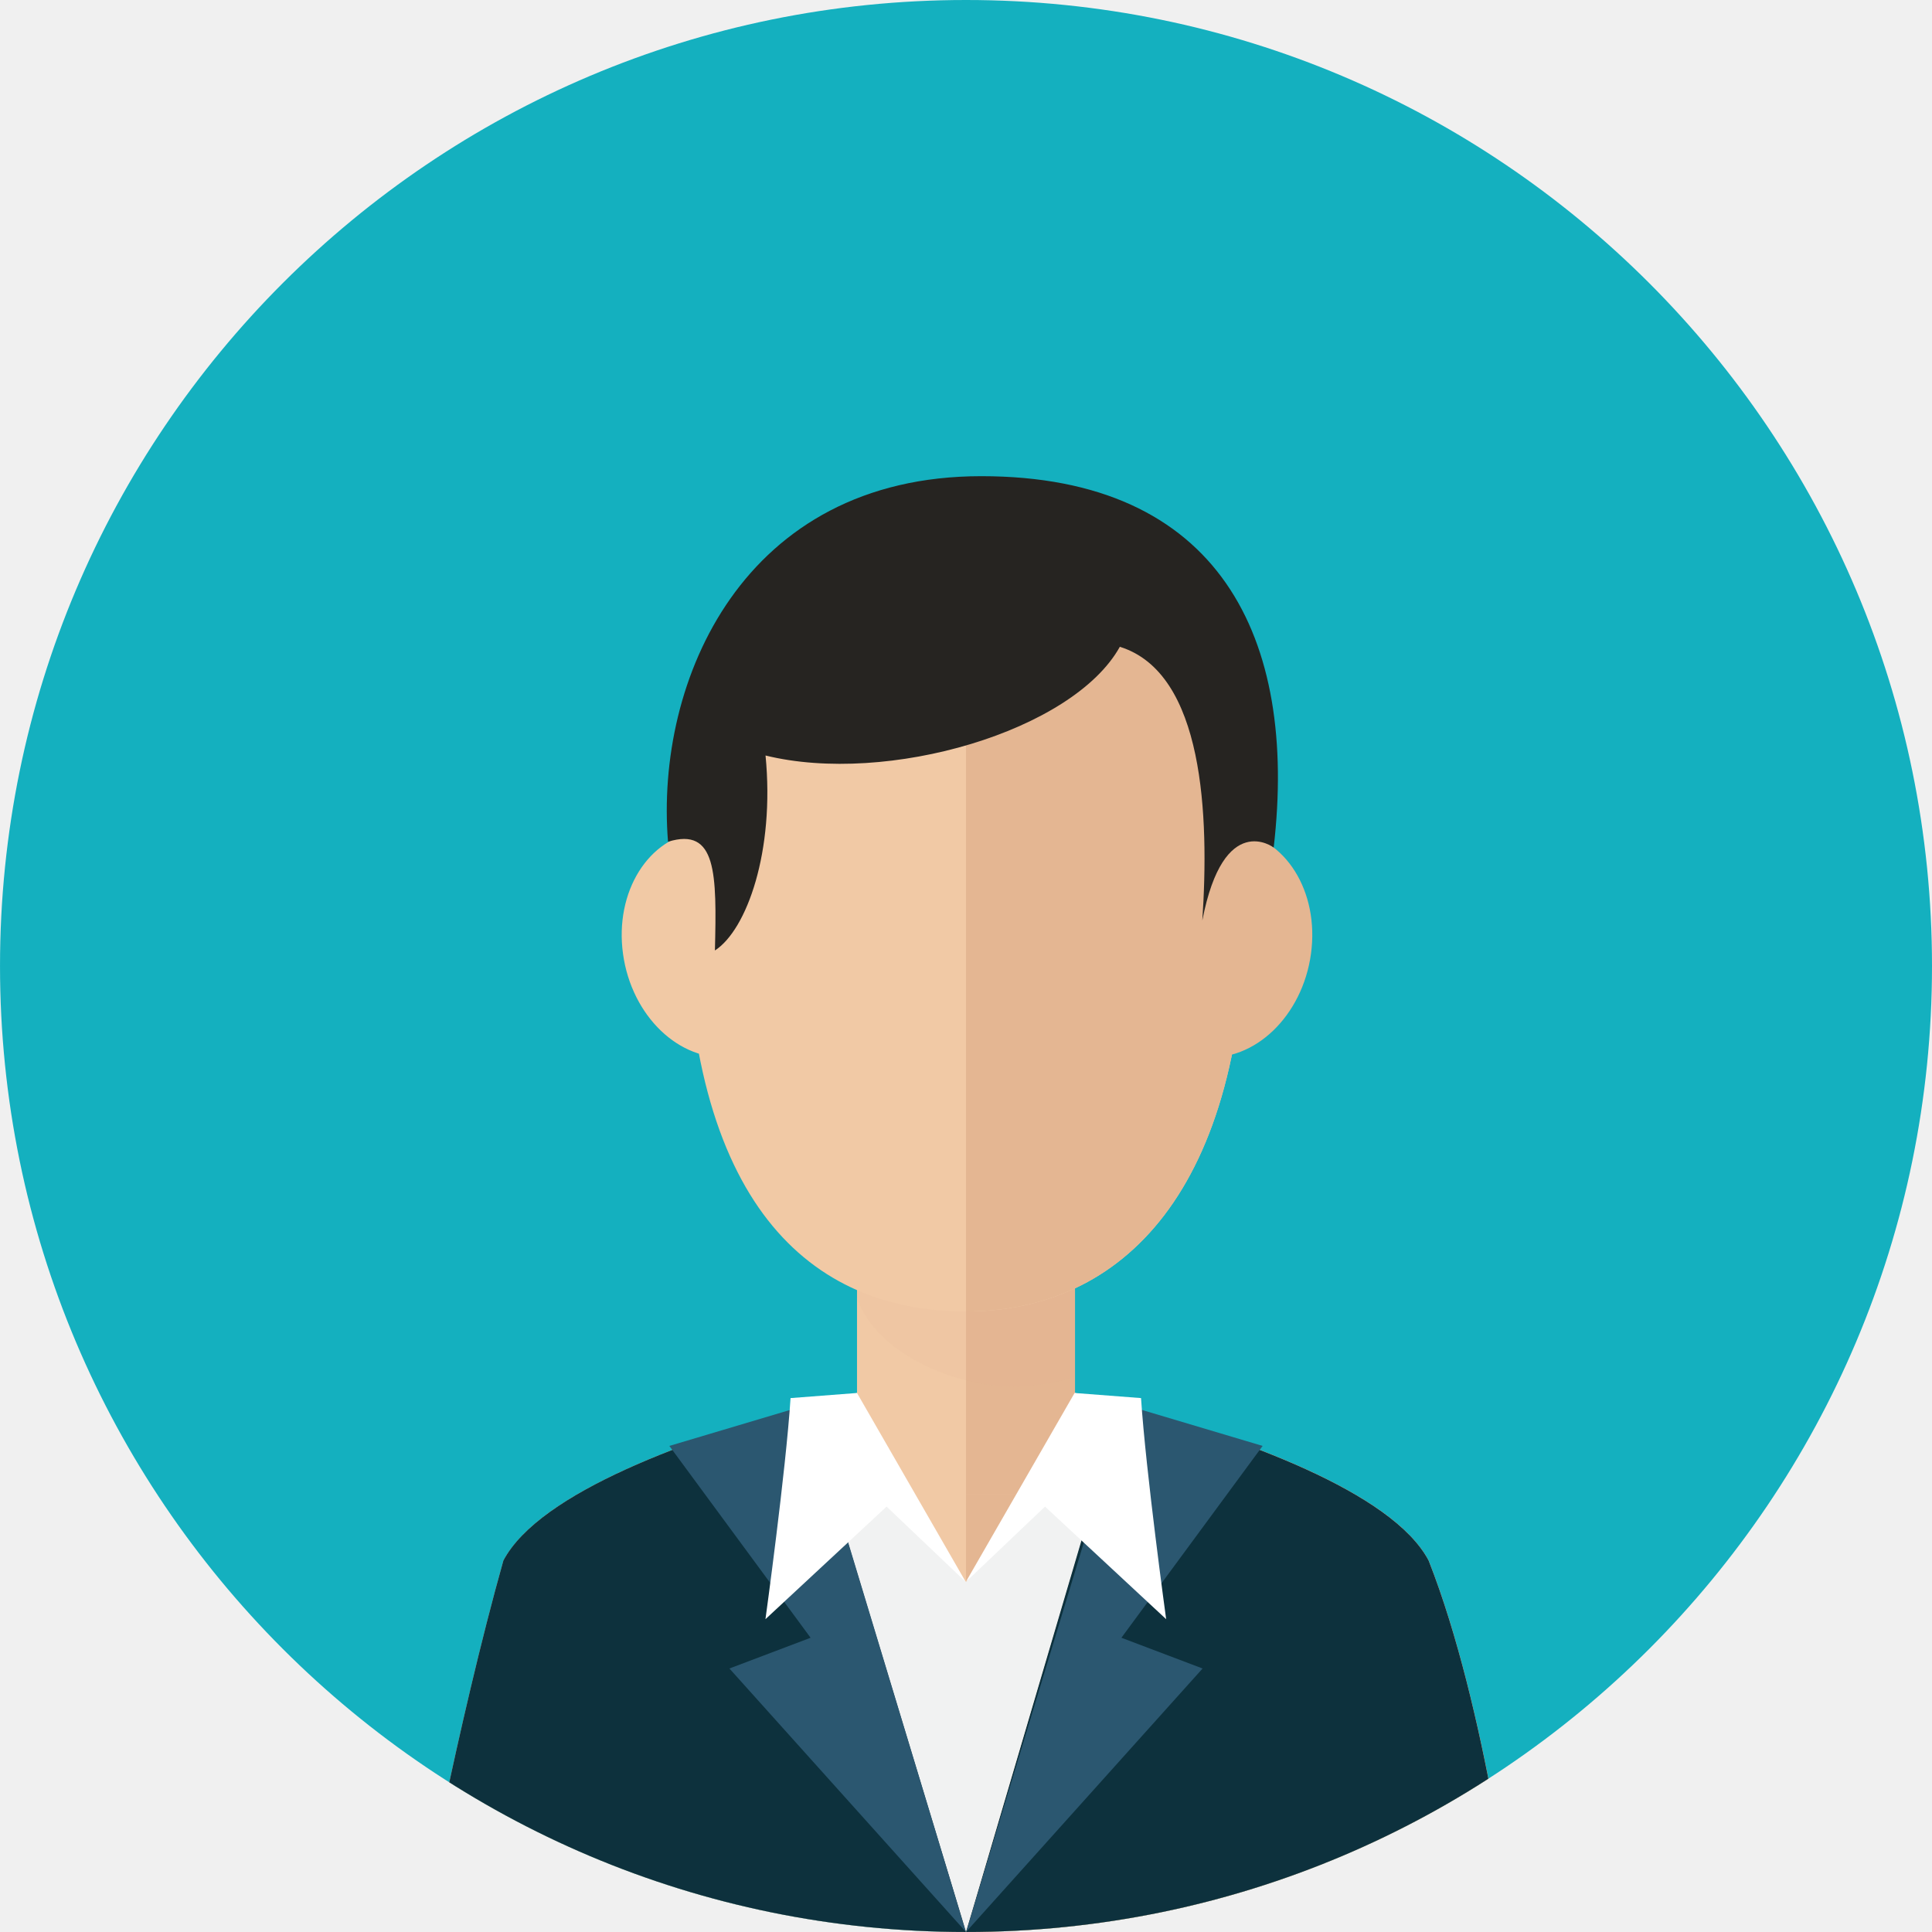
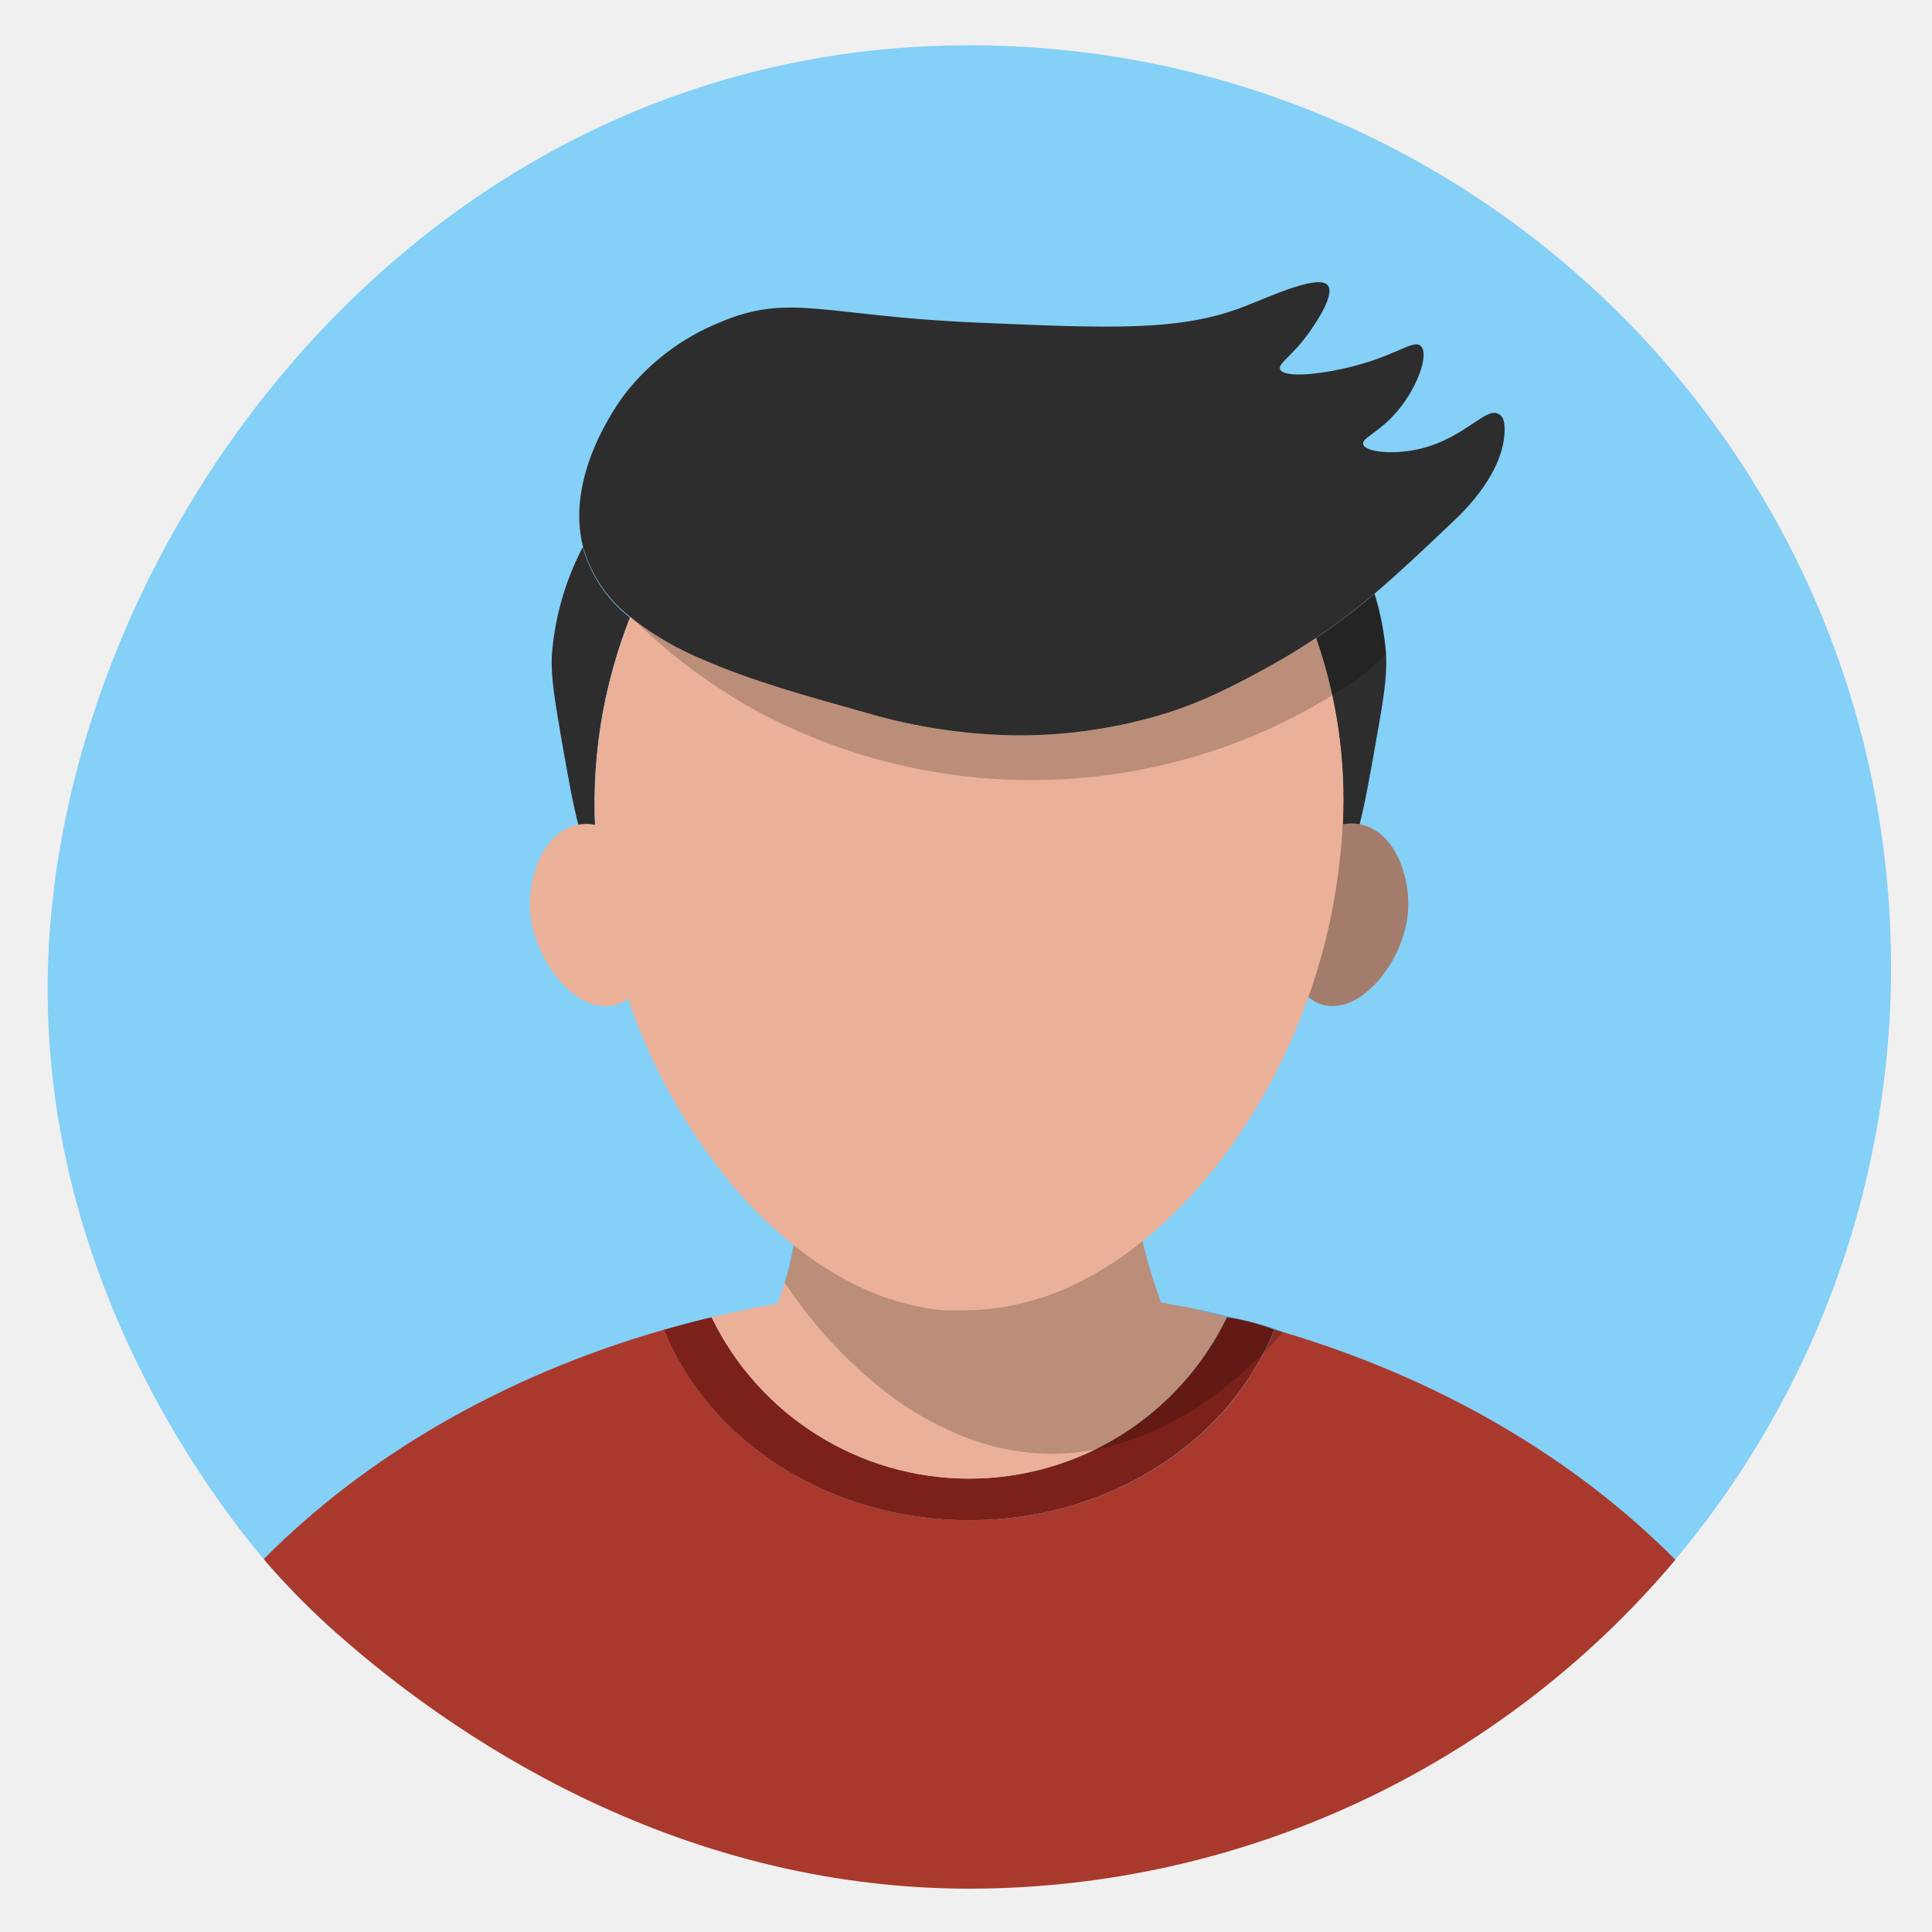
- <svg xmlns="http://www.w3.org/2000/svg" xmlns:xlink="http://www.w3.org/1999/xlink" version="1.1" id="Capa_1" x="0px" y="0px" viewBox="0 0 144.773 144.773" style="enable-background:new 0 0 144.773 144.773;" xml:space="preserve">
-   <g>
-     <circle style="fill:#14B0BF;" cx="72.387" cy="72.386" r="72.386" />
-     <g>
-       <defs>
-         <circle id="SVGID_1_" cx="72.387" cy="72.386" r="72.386" />
-       </defs>
-       <clipPath id="SVGID_2_">
-         <use xlink:href="#SVGID_1_" style="overflow:visible;" />
-       </clipPath>
-       <g style="clip-path:url(#SVGID_2_);">
-         <g>
-           <path style="fill:#F1C9A5;" d="M107.053,116.94c-4.666-8.833-34.666-14.376-34.666-14.376s-30,5.543-34.666,14.376      c-3.449,12.258-6.334,27.833-6.334,27.833h41h41C113.387,144.773,111.438,128.073,107.053,116.94z" />
-           <path style="fill:#E4B692;" d="M72.387,102.564c0,0,30,5.543,34.666,14.376c4.386,11.133,6.334,27.833,6.334,27.833h-41V102.564      z" />
-           <rect x="64.22" y="84.606" style="fill:#F1C9A5;" width="16.334" height="27.336" />
-           <rect x="72.387" y="84.606" style="fill:#E4B692;" width="8.167" height="27.336" />
-           <path style="opacity:0.1;fill:#DDAC8C;" d="M64.22,97.273c1.469,4.217,7.397,6.634,11.751,6.634      c1.575,0,3.107-0.264,4.583-0.747V84.606H64.22V97.273z" />
-           <path style="fill:#F1C9A5;" d="M93.387,67.357c0-17.074-9.402-26.783-21-26.783c-11.598,0-21,9.709-21,26.783      c0,22.966,9.402,30.917,21,30.917C83.984,98.274,93.387,89.366,93.387,67.357z" />
-           <path style="fill:#E4B692;" d="M90.19,79.197c-3.807-0.399-6.377-4.5-5.733-9.156c0.637-4.66,4.242-8.12,8.051-7.724      c3.805,0.396,6.371,4.496,5.729,9.156C97.599,76.134,93.997,79.591,90.19,79.197z" />
-           <path style="fill:#F1C9A5;" d="M46.685,71.474c-0.643-4.66,1.924-8.76,5.727-9.156c3.81-0.397,7.416,3.063,8.055,7.724      c0.642,4.656-1.93,8.758-5.734,9.156C50.925,79.591,47.323,76.134,46.685,71.474z" />
-           <path style="fill:#E4B692;" d="M93.387,67.357c0-17.074-9.402-26.783-21-26.783v57.7C83.984,98.274,93.387,89.366,93.387,67.357      z" />
-         </g>
-         <path style="fill:#0D313D;" d="M107.053,116.94c-2.726-5.158-14.082-9.191-23.065-11.656l-11.601,39.489l-11.601-39.489     c-8.983,2.465-20.34,6.498-23.066,11.656c-3.449,12.258-6.334,27.833-6.334,27.833h41h41     C113.387,144.773,111.438,128.073,107.053,116.94z" />
-         <polygon style="fill:#F1F2F2;" points="60.413,105.284 72.387,144.773 84.032,105.284 72.387,118.544    " />
-         <polygon style="fill:#2B5770;" points="72.387,144.773 90.115,125.028 84.032,122.724 94.615,108.349 84.331,105.284    " />
-         <polygon style="fill:#2B5770;" points="72.387,144.773 54.658,125.028 60.741,122.724 50.158,108.349 60.442,105.284    " />
-         <path style="fill:#FFFFFF;" d="M57.359,121.332l9.077-8.437l5.935,5.648l-8.152-14.161l-4.979,0.383     C58.883,110.271,57.359,121.332,57.359,121.332z" />
-         <path style="fill:#FFFFFF;" d="M87.385,121.332l-9.077-8.437l-5.936,5.648l8.152-14.161l4.979,0.383     C85.861,110.271,87.385,121.332,87.385,121.332z" />
-         <path style="fill:#262421;" d="M95.443,63.508c0,0-3.744-2.825-5.348,5.467c0.521-7.792,0.142-18.541-6.181-20.508     c-3.513,6.321-17.418,10.393-26.549,8.146c0.701,7.165-1.404,13.066-3.793,14.61c0.14-5.76,0.138-9.273-3.514-8.148     c-0.982-12.08,5.634-27.393,23.474-27.393C91.373,35.683,97.27,47.773,95.443,63.508z" />
-       </g>
-     </g>
+ <svg xmlns="http://www.w3.org/2000/svg" width="800px" height="800px" viewBox="0 0 256 256" data-name="Layer 1" id="Layer_1">
+   <defs>
+     <style>.cls-1{fill:#84d0f7;}.cls-2{fill:#aa392d;}.cls-3{fill:#7c211a;}.cls-4{fill:#eab198;}.cls-5{fill:#2d2d2d;}.cls-6{opacity:0.2;}.cls-7{opacity:0.3;}</style>
+   </defs>
+   <g data-name="Male 2" id="Male_2">
+     <path class="cls-1" d="M250.57,128.13a122,122,0,0,1-37.91,88.44H44.76a101.85,101.85,0,0,1-9-9l-.83-1c-7-8.35-29.75-38-28.57-78.51C7.94,72,55.14,6,128.44,6A122.13,122.13,0,0,1,250.57,128.13Z" id="Wallpaper" />
+     <path class="cls-2" d="M222,206.68a122.41,122.41,0,0,1-93.54,43.58c-39.71,0-69.44-21.09-83.67-33.69a104.1,104.1,0,0,1-9-9c-.25-.28-.54-.6-.82-1C48.52,192.9,66.85,182.24,88,176.19c5.92,14.71,21.81,25.25,40.45,25.25,17.33,0,32.27-9.09,39-22.16.54-1,1-2,1.43-3.09l1.15.33C190.66,182.64,208.59,193.17,222,206.68Z" id="Sweater" />
+     <path class="cls-3" d="M168.86,176.19c-.43,1.05-.89,2.07-1.43,3.09-6.75,13.07-21.69,22.16-39,22.16-18.64,0-34.53-10.54-40.45-25.25l2.67-.73.22-.07s1.78-.47,3.43-.84a37.95,37.95,0,0,0,68.27,0A28.13,28.13,0,0,1,168.86,176.19Z" id="Neckband" />
+     <path class="cls-4" d="M162.55,174.55a37.94,37.94,0,0,1-68.27,0c1.35-.34,2.71-.63,4.08-.91l1-.2c.17-.05.35-.09.51-.12l.87-.17,1.2-.2c.28-.07.6-.11.91-.18H103c.35-.87.68-1.8,1-2.82.11-.34.22-.71.33-1.07a40.67,40.67,0,0,0,.89-4.07,39.88,39.88,0,0,0,6.91,4.6c.18.09.35.18.53.29l.62.31.76.36c.16.07.31.13.44.2l.38.18.47.2.44.17a.69.69,0,0,0,.2.09,4.75,4.75,0,0,0,.54.2l.66.27h0l.73.27.16,0,.51.18.78.22c.11,0,.22.07.35.09l.71.2a38.17,38.17,0,0,0,4.54.8l.46,0c.11,0,.22,0,.34,0l.62,0,.55,0c.2,0,.43,0,.65,0h.55a30.33,30.33,0,0,0,9.74-1.63.07.07,0,0,0,.06,0,1.7,1.7,0,0,0,.36-.11c.8-.27,1.51-.56,2.13-.8l.85-.36.22-.08a38.68,38.68,0,0,0,9.89-6.14c.31,1.38.69,2.85,1.16,4.38.42,1.38.86,2.67,1.31,3.89.37.07.73.11,1.11.2l1.09.2,1.09.2c.26,0,.53.11.8.15a4.54,4.54,0,0,0,.53.12C159.86,173.92,161.21,174.21,162.55,174.55Z" id="Neck" />
+     <path class="cls-5" d="M79.85,94.5a67.36,67.36,0,0,0-1,15.29c0,1,.11,2.06.22,3.09,0,.37.06.77.11,1.15-2.11-1.11-3-6-4.65-15.31-1-5.87-1.55-8.8-1.4-12a37,37,0,0,1,4.09-14.23,17.8,17.8,0,0,0,6.25,9.34A69,69,0,0,0,79.85,94.5Z" id="Hairs" />
+     <path class="cls-5" d="M182.24,98.72c-.8,4.53-1.43,8-2.09,10.51-.71,2.71-1.49,4.29-2.63,4.82.18-1.6.32-3.17.38-4.77a65,65,0,0,0-3.51-24.65s0-.07,0-.09a83.27,83.27,0,0,0,7.75-5.86,36.07,36.07,0,0,1,1.52,8v0C183.81,89.94,183.28,92.88,182.24,98.72Z" data-name="Hairs" id="Hairs-2" />
+     <path class="cls-6" d="M170,176.52c-.82,1-1.69,1.87-2.58,2.76a57.05,57.05,0,0,1-6.28,5.47,44.46,44.46,0,0,1-9.52,5.4A35.78,35.78,0,0,1,145,192.1a30.8,30.8,0,0,1-6.07.54,32.7,32.7,0,0,1-11.62-2.43,4.63,4.63,0,0,1-.64-.29,41.9,41.9,0,0,1-8.34-4.73,59.9,59.9,0,0,1-12.69-12.87c-.57-.77-1.13-1.55-1.68-2.37.11-.34.22-.71.33-1.07a40.67,40.67,0,0,0,.89-4.07c.58.47,1.18.94,1.8,1.38a45.8,45.8,0,0,0,5.11,3.22c.18.09.35.18.53.29l.62.31.76.36c.16.07.31.13.44.2l.38.18.47.2.44.17a.69.69,0,0,0,.2.09l.54.2.66.27h0l.73.27.16,0,.51.18.78.22c.11,0,.22.07.35.09l.71.2a31.48,31.48,0,0,0,4.54.8l.46,0c.11,0,.22,0,.34,0l.62,0,.55,0c.2,0,.43,0,.65,0h.55a31.93,31.93,0,0,0,9.74-1.63.07.07,0,0,0,.06,0,1.7,1.7,0,0,0,.36-.11c.67-.22,1.31-.47,2-.73l.2-.07c.26-.11.53-.22.82-.36l.22-.08a46.4,46.4,0,0,0,8.27-4.89c.55-.4,1.09-.83,1.62-1.25.31,1.38.69,2.85,1.16,4.38.42,1.38.86,2.67,1.31,3.89.37.07.73.11,1.11.2l1.09.2,1.09.2c.26,0,.53.11.8.15a4.54,4.54,0,0,0,.53.12c1.38.28,2.73.57,4.07.91,2.13.49,4.24,1,6.31,1.64Z" id="NeckShadow" />
+     <path class="cls-4" d="M186.6,120.16c-.16,5.2-3.48,10.47-7.19,12.41a7.11,7.11,0,0,1-1.58.6l-.12,0a5.07,5.07,0,0,1-2.05.06,5,5,0,0,1-2-.88l-.28-.21a7.39,7.39,0,0,1-1.13-1.11c-2.68-3.23-3.77-9.29-2-14.13a14.78,14.78,0,0,1,3.23-5.06,9.08,9.08,0,0,1,4.44-2.6,5.91,5.91,0,0,1,2.37,0C184.7,110.15,186.74,115.81,186.6,120.16Z" id="RightEar" />
+     <path class="cls-7" d="M186.6,120.16c-.16,5.2-3.48,10.47-7.2,12.41a7,7,0,0,1-1.57.6l-.12,0a5.07,5.07,0,0,1-2.05.06,5,5,0,0,1-2-.88l-.28-.21a7,7,0,0,1-1.13-1.11c-2.68-3.23-3.77-9.29-2-14.13a14.78,14.78,0,0,1,3.23-5.06,9.08,9.08,0,0,1,4.44-2.6,5.91,5.91,0,0,1,2.37,0C184.7,110.15,186.74,115.81,186.6,120.16Z" id="RightEarShadow" />
+     <path class="cls-4" d="M84.57,131.06a7.28,7.28,0,0,1-1.41,1.32,5.13,5.13,0,0,1-2,.88,5.07,5.07,0,0,1-2.05-.06l-.12,0a7.11,7.11,0,0,1-1.58-.6c-3.71-1.94-7-7.21-7.2-12.41-.13-4.35,1.91-10,6.33-10.9,2.51-.51,4.91.71,6.8,2.61a14.66,14.66,0,0,1,3.24,5.06C88.34,121.77,87.24,127.83,84.57,131.06Z" id="LeftEar" />
+     <path class="cls-4" d="M177.9,109.28c-.06,1.6-.2,3.17-.38,4.77a80.14,80.14,0,0,1-4.17,18.12c-4.67,13.11-12.52,24.73-22,32.33-.53.42-1.07.85-1.62,1.25a46.4,46.4,0,0,1-8.27,4.89l-.22.08c-.29.14-.56.25-.82.36l-.2.07c-.65.26-1.29.51-2,.73a1.7,1.7,0,0,1-.36.11.07.07,0,0,1-.06,0,31.93,31.93,0,0,1-9.74,1.63h-.55c-.22,0-.45,0-.65,0l-.55,0-.62,0c-.12,0-.23,0-.34,0l-.46,0a31.48,31.48,0,0,1-4.54-.8l-.71-.2c-.13,0-.24-.07-.35-.09l-.78-.22-.51-.18-.16,0-.73-.27h0l-.66-.27-.54-.2a.69.69,0,0,1-.2-.09l-.44-.17-.47-.2-.38-.18c-.13-.07-.28-.13-.44-.2l-.76-.36-.62-.31c-.18-.11-.35-.2-.53-.29a45.8,45.8,0,0,1-5.11-3.22c-.62-.44-1.22-.91-1.8-1.38a57.24,57.24,0,0,1-8.6-8.53,78.57,78.57,0,0,1-13.67-25.09A81.2,81.2,0,0,1,79.21,114c0-.38-.09-.78-.11-1.15-.11-1-.18-2-.22-3.09a67.36,67.36,0,0,1,1-15.29A69,69,0,0,1,83.5,81.79c.66-1.76,1.42-3.51,2.24-5.25a65.61,65.61,0,0,1,17.09-22.49c.31-.26.62-.51.94-.75a39.76,39.76,0,0,1,24.49-8.89C138,44.39,146.7,48.12,154,54a58.4,58.4,0,0,1,10.24,10.91,74.31,74.31,0,0,1,8.64,15.51c.54,1.38,1.07,2.71,1.54,4.09,0,0,0,.07,0,.09a65,65,0,0,1,3.51,24.65Z" id="Head" />
+     <path class="cls-6" d="M183.64,86.68v0a26.09,26.09,0,0,1-3.43,3c-.09.09-.55.4-1.15.82-1,.65-2,1.29-3,1.91a74.33,74.33,0,0,1-13.42,6.43,76.87,76.87,0,0,1-62.09-4.47c-2.25-1.22-4.43-2.56-6.52-4-.71-.49-1.4-1-2.09-1.49a64.17,64.17,0,0,1-5.28-4.29c-.8-.71-1.6-1.44-2.36-2.2a40.61,40.61,0,0,0,8.78,5c6.46,2.85,14.18,5,21.67,7.07a73.55,73.55,0,0,0,19.93,3,65.77,65.77,0,0,0,20.07-3,56.6,56.6,0,0,0,8.58-3.57c1.31-.65,2.62-1.36,4-2.09,2.63-1.43,4.91-2.8,7.05-4.25a82.89,82.89,0,0,0,7.67-5.8A32.88,32.88,0,0,1,183.64,86.68Z" id="HairsShadow" />
+     <path class="cls-5" d="M199.37,57c-.07,5.6-5.33,10.71-6.87,12.15-3.93,3.74-7.18,6.8-10.38,9.52l-.08.06a82.89,82.89,0,0,1-7.67,5.8c-2.14,1.45-4.42,2.82-7.05,4.25-1.35.73-2.66,1.44-4,2.09a56.6,56.6,0,0,1-8.58,3.57,65.77,65.77,0,0,1-20.07,3,73.55,73.55,0,0,1-19.93-3c-7.49-2.09-15.21-4.22-21.67-7.07a40.61,40.61,0,0,1-8.78-5l0,0c-.27-.22-.54-.42-.8-.64a17.8,17.8,0,0,1-6.25-9.34v0C74.88,63,81.79,53.56,82.83,52.16a30.41,30.41,0,0,1,12.49-9.42c9.36-4,13.69-.87,34,0,18.07.78,27.12,1.18,35.65-2.16,3.44-1.35,9.89-4.33,11-2.73.91,1.29-1.74,5.11-2.36,6-2.33,3.36-4.29,4.27-4,5.07.51,1.29,6.16.66,10.87-.71,5-1.47,6.89-3.2,7.78-2.36,1.2,1.13-.6,6-3.63,9.22-2.17,2.34-4.2,3-4,3.8.29,1.07,4.17,1.45,7.77.54,5.69-1.43,8.58-5.58,10.18-4.54C199.08,55.1,199.39,55.67,199.37,57Z" data-name="Hairs" id="Hairs-3" />
  </g>
-   <g>
- </g>
-   <g>
- </g>
-   <g>
- </g>
-   <g>
- </g>
-   <g>
- </g>
-   <g>
- </g>
-   <g>
- </g>
-   <g>
- </g>
-   <g>
- </g>
-   <g>
- </g>
-   <g>
- </g>
-   <g>
- </g>
-   <g>
- </g>
-   <g>
- </g>
-   <g>
- </g>
</svg>
